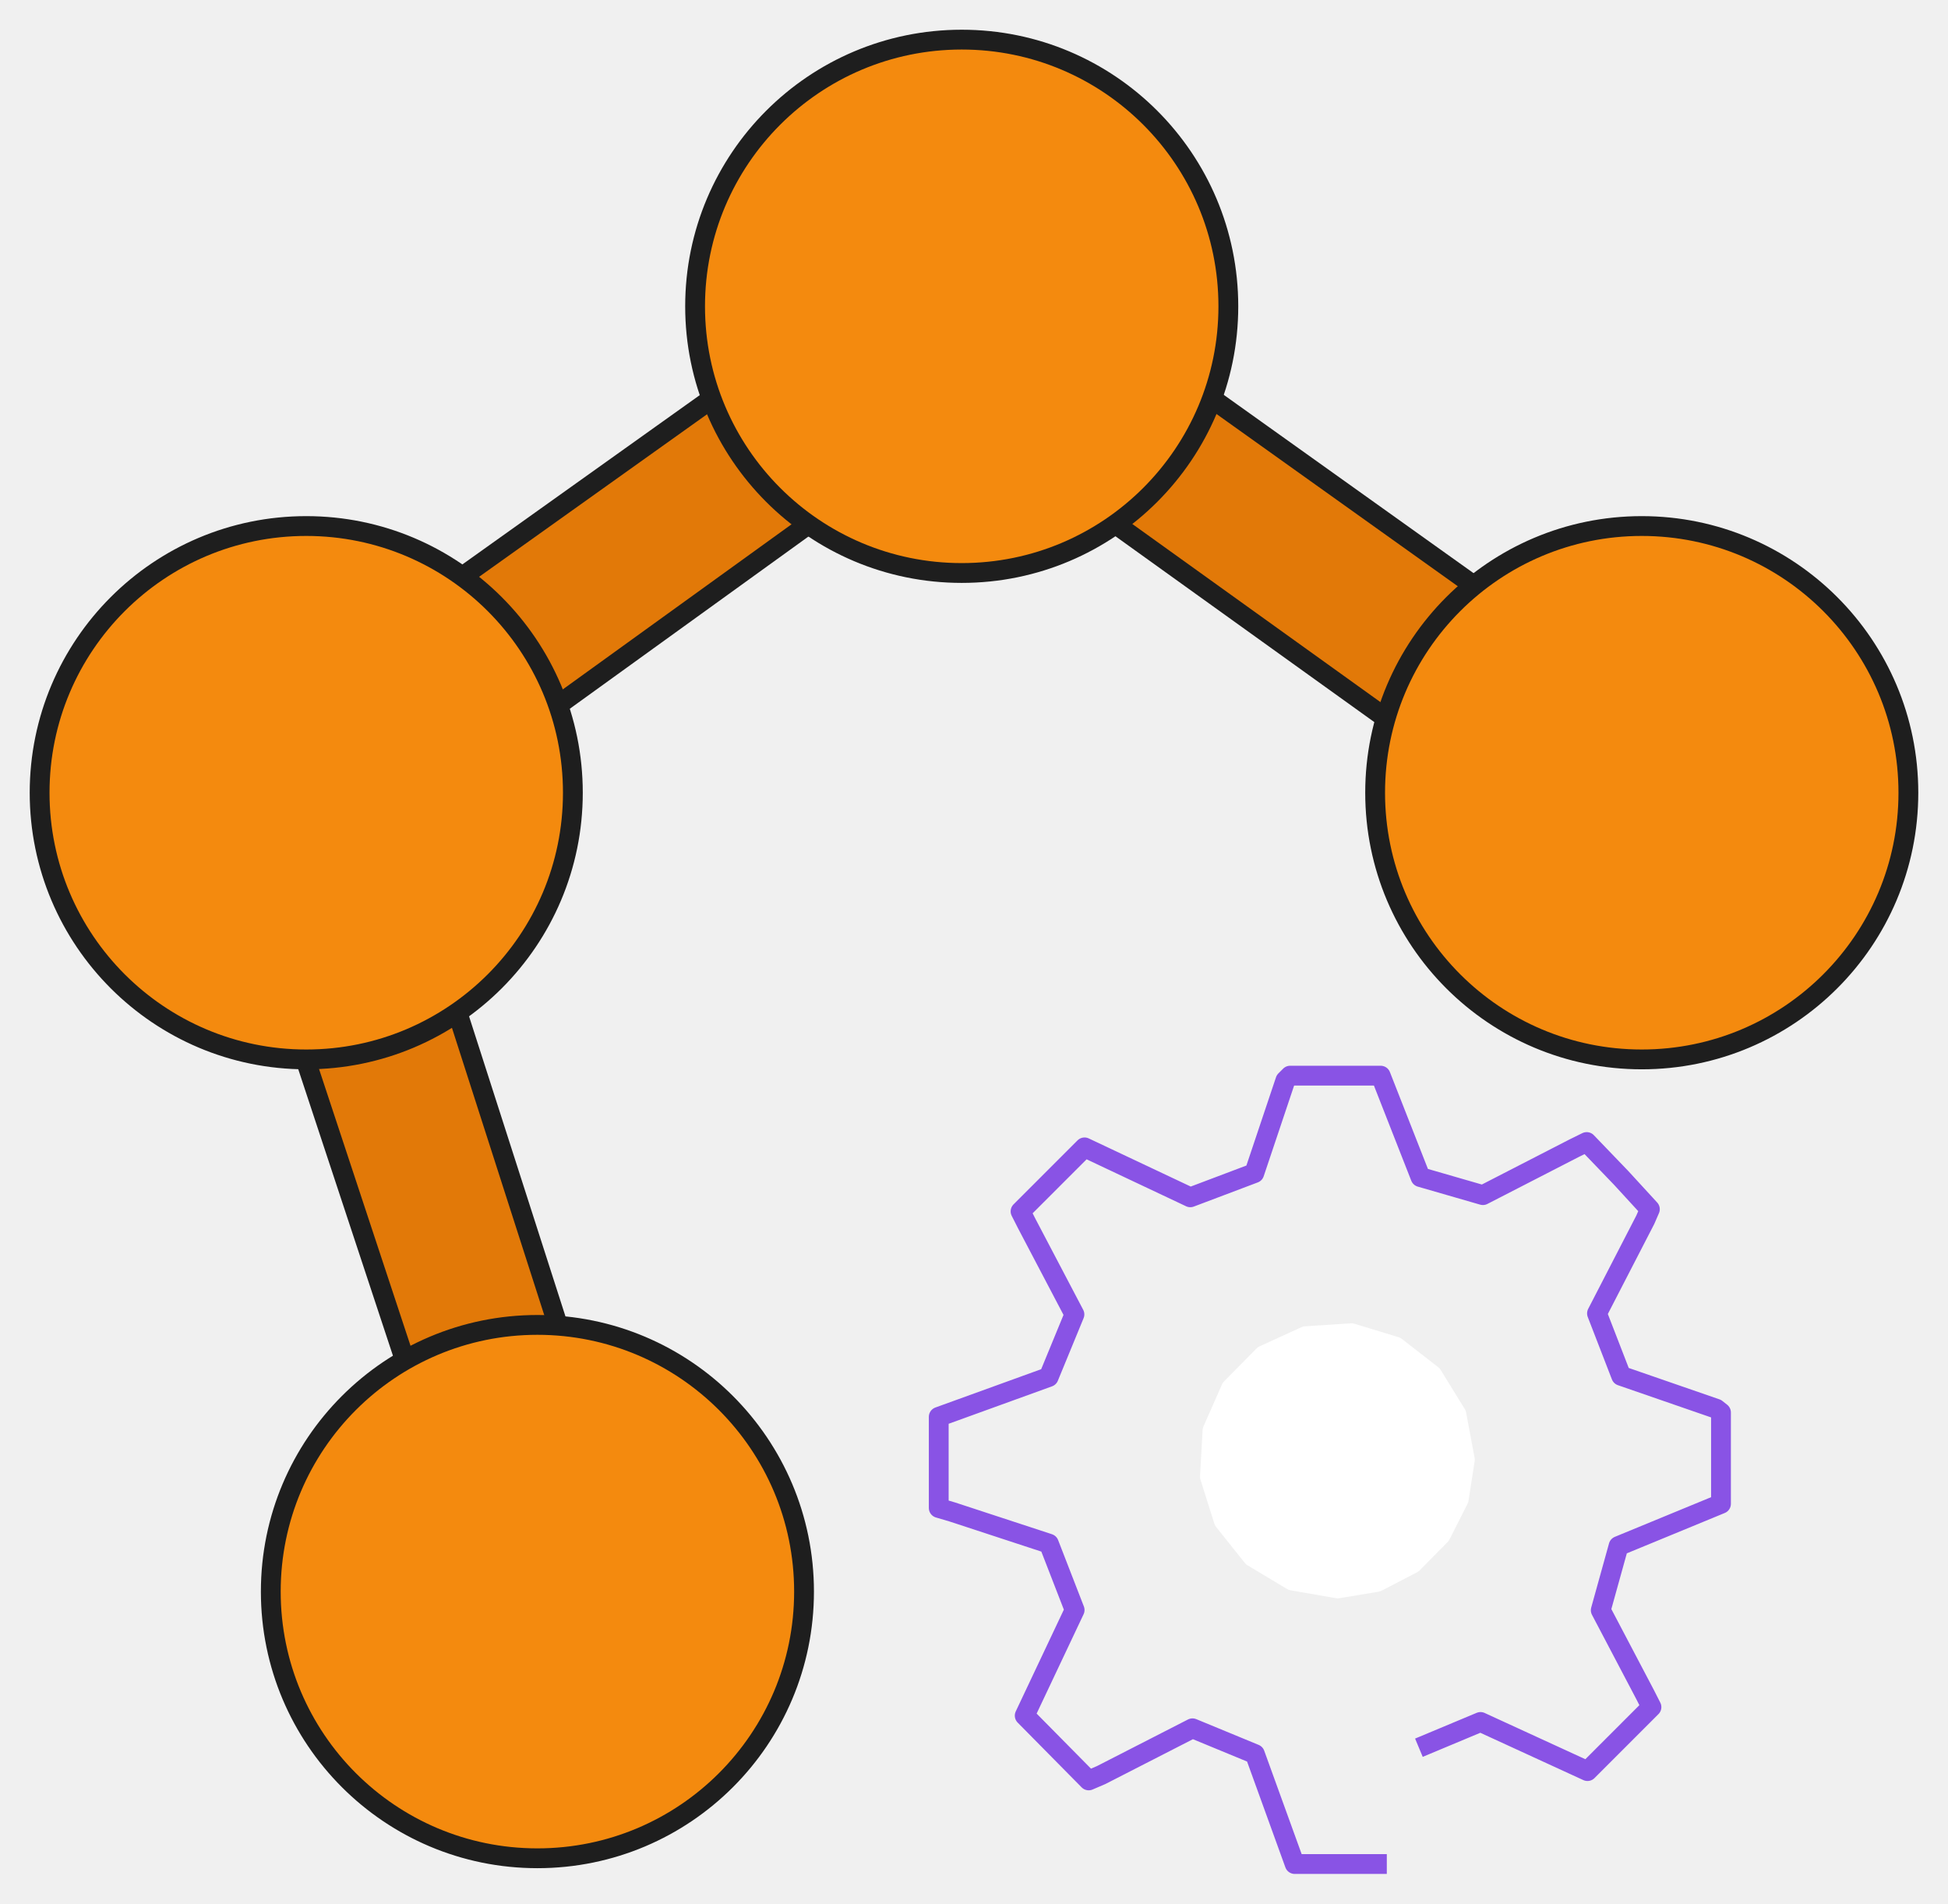
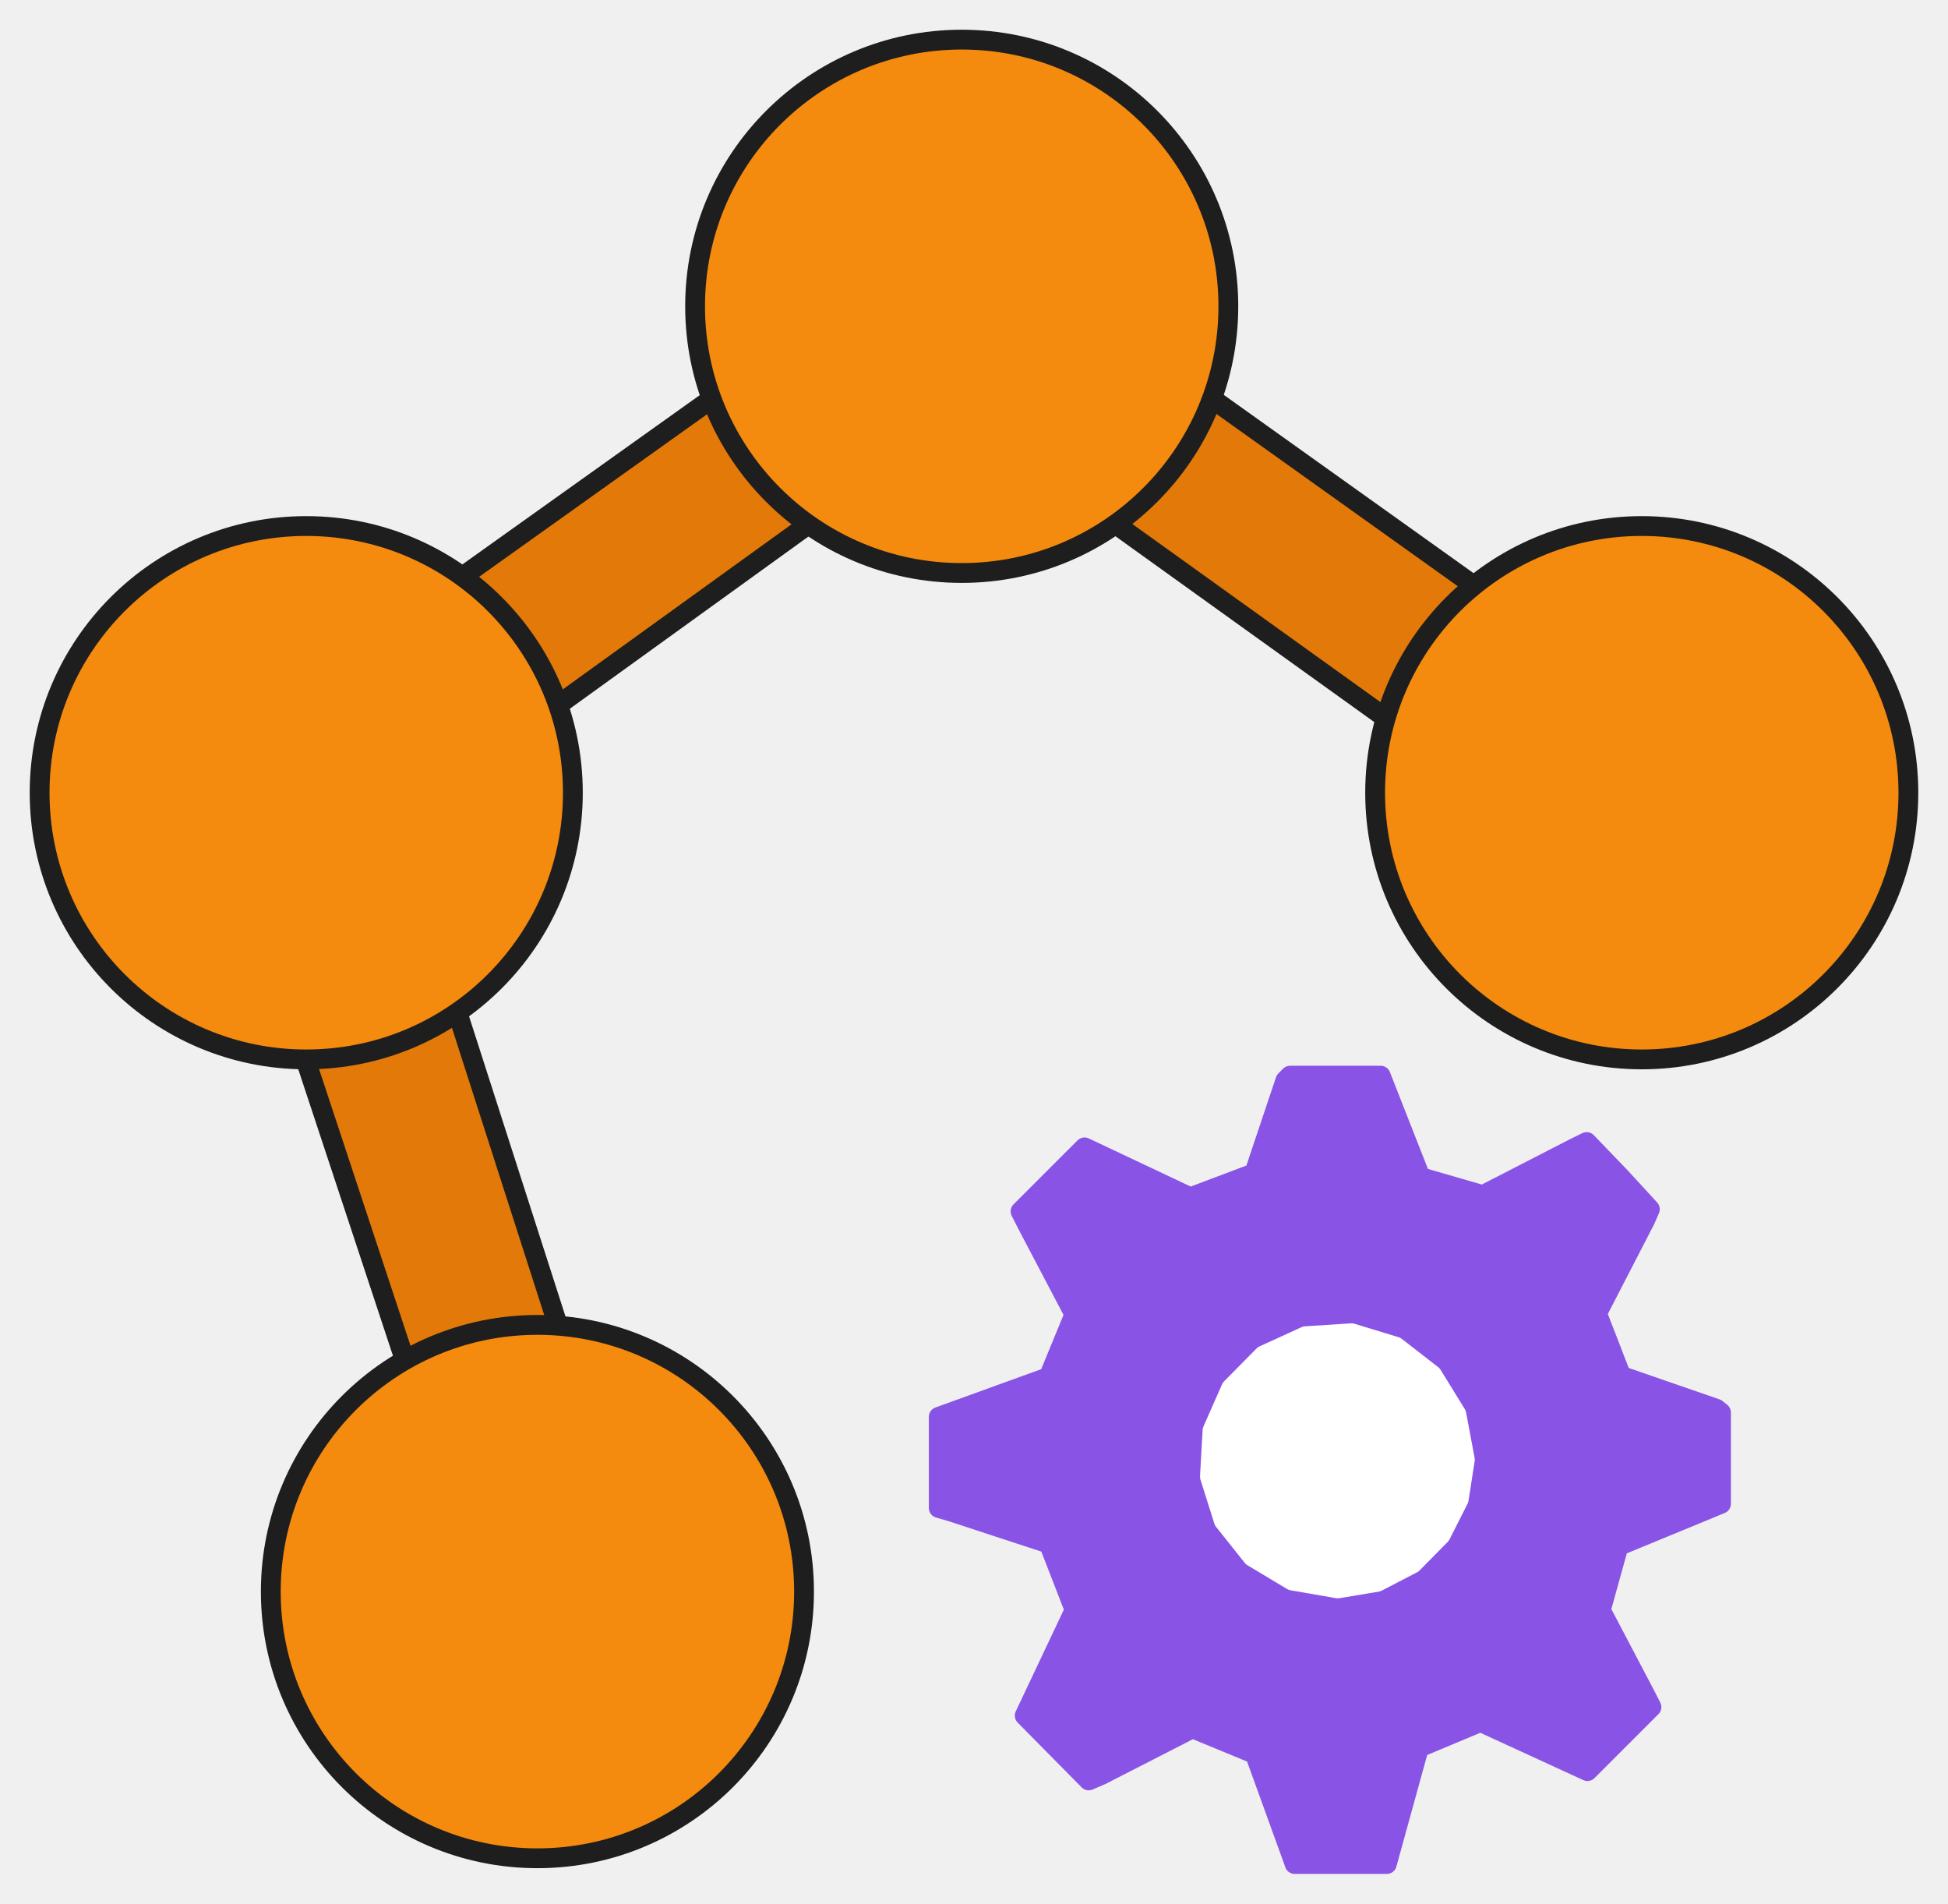
<svg xmlns="http://www.w3.org/2000/svg" viewBox="-1.17 -0.04 98.34 96.09">
  <path d="M54.13,15.88 L47.38,10.92 L40.73,15.83 L9.24,38.28 L21.49,75.33 L24.06,83.18 L34.16,83.18 L34.16,75.34 L29.72,75.33 L18.83,41.44 L47.38,20.84 L76.15,41.49 L74.25,47.41 L82.50,47.41 L82.50,47.71 L85.52,38.55 L85.52,38.28 L54.13,15.88 Z" fill="#e27908" stroke="#1e1e1e" stroke-width="1" stroke-linejoin="round" />
  <ellipse cx="25.96" cy="80.29" rx="13.46" ry="13.46" fill="#f48a0e" stroke="#1e1e1e" stroke-width="1" />
  <ellipse cx="81.71" cy="39.97" rx="13.46" ry="13.46" fill="#f48a0e" stroke="#1e1e1e" stroke-width="1" />
  <ellipse cx="14.29" cy="39.97" rx="13.46" ry="13.46" fill="#f48a0e" stroke="#1e1e1e" stroke-width="1" />
  <ellipse cx="47.38" cy="15.42" rx="13.46" ry="13.46" fill="#f48a0e" stroke="#1e1e1e" stroke-width="1" />
-   <path d="M70.46,88.17 L73.57,86.87 L78.97,89.35 L82.20,86.12 L81.88,85.49 L79.64,81.23 L80.54,77.99 L85.71,75.86 L85.71,71.25 L85.47,71.06 L80.67,69.40 L79.45,66.25 L81.89,61.52 L82.12,60.99 L80.67,59.41 L78.93,57.60 L78.30,57.91 L73.69,60.28 L70.54,59.37 L68.53,54.25 L63.96,54.25 L63.72,54.49 L62.15,59.17 L58.92,60.39 L53.58,57.87 L50.35,61.10 L50.67,61.73 L53.07,66.30 L51.77,69.46 L46.22,71.47 L46.22,76.07 L46.90,76.27 L51.78,77.87 L53.08,81.22 L50.56,86.55 L53.79,89.82 L54.42,89.55 L59.03,87.19 L62.18,88.49 L64.19,94.04 L68.84,94.04" fill="none" stroke="#8953e5" stroke-width="1" stroke-linejoin="round" />
+   <path d="M70.46,88.17 L73.57,86.87 L78.97,89.35 L82.20,86.12 L81.88,85.49 L79.64,81.23 L80.54,77.99 L85.71,75.86 L85.71,71.25 L85.47,71.06 L80.67,69.40 L79.45,66.25 L81.89,61.52 L82.12,60.99 L80.67,59.41 L78.93,57.60 L78.30,57.91 L73.69,60.28 L70.54,59.37 L68.53,54.25 L63.96,54.25 L63.72,54.49 L62.15,59.17 L58.92,60.39 L53.58,57.87 L50.35,61.10 L50.67,61.73 L53.07,66.30 L51.77,69.46 L46.22,71.47 L46.22,76.07 L46.90,76.27 L51.78,77.87 L53.08,81.22 L50.56,86.55 L53.79,89.82 L54.42,89.55 L59.03,87.19 L62.18,88.49 L64.19,94.04 L68.84,94.04 L70.46,88.17 Z" fill="#8953e5" stroke="#8953e5" stroke-width="1" stroke-linejoin="round" />
  <path d="M66.36,80.13 L64.06,79.73 L62.06,78.53 L60.61,76.71 L59.91,74.49 L60.04,72.16 L60.98,70.03 L62.62,68.37 L64.74,67.40 L67.06,67.25 L69.29,67.93 L71.13,69.36 L72.35,71.34 L72.78,73.63 L72.78,73.63 L72.47,75.63 L71.56,77.43 L70.14,78.87 L68.35,79.80 L66.36,80.13 L66.36,80.13 Z" fill="#ffffff" stroke="#ffffff" stroke-width="1" stroke-linejoin="round" />
</svg>
